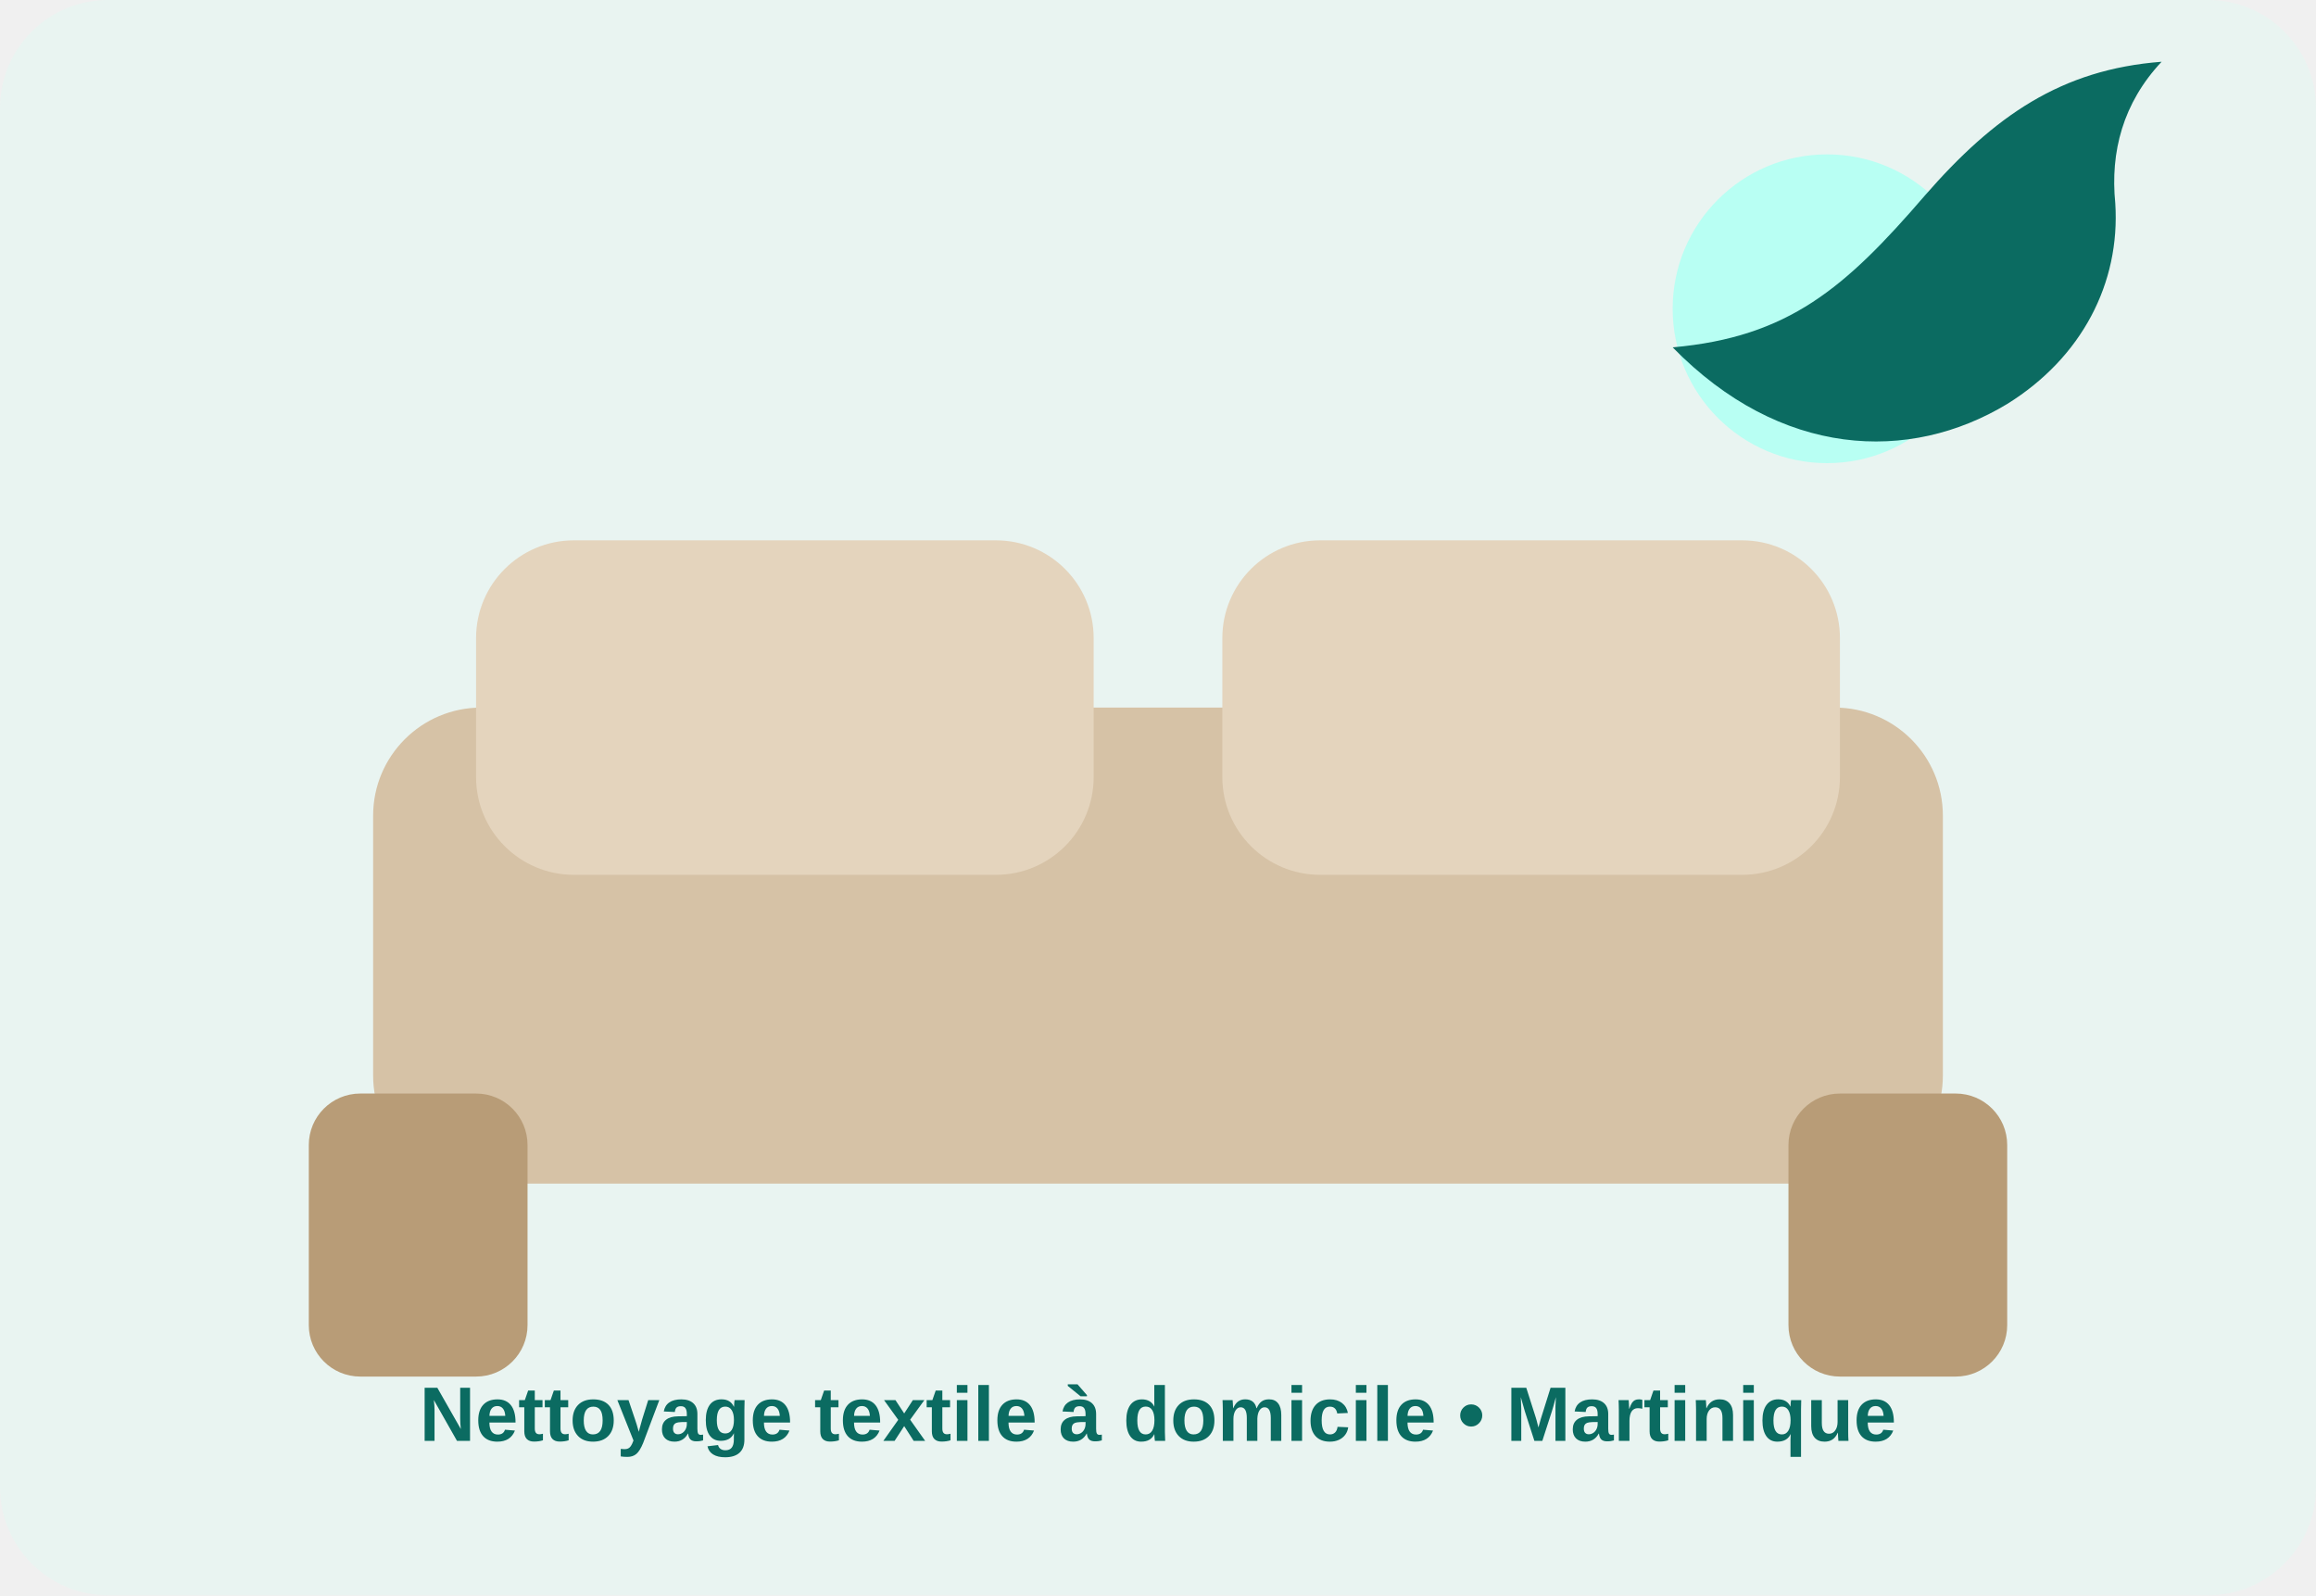
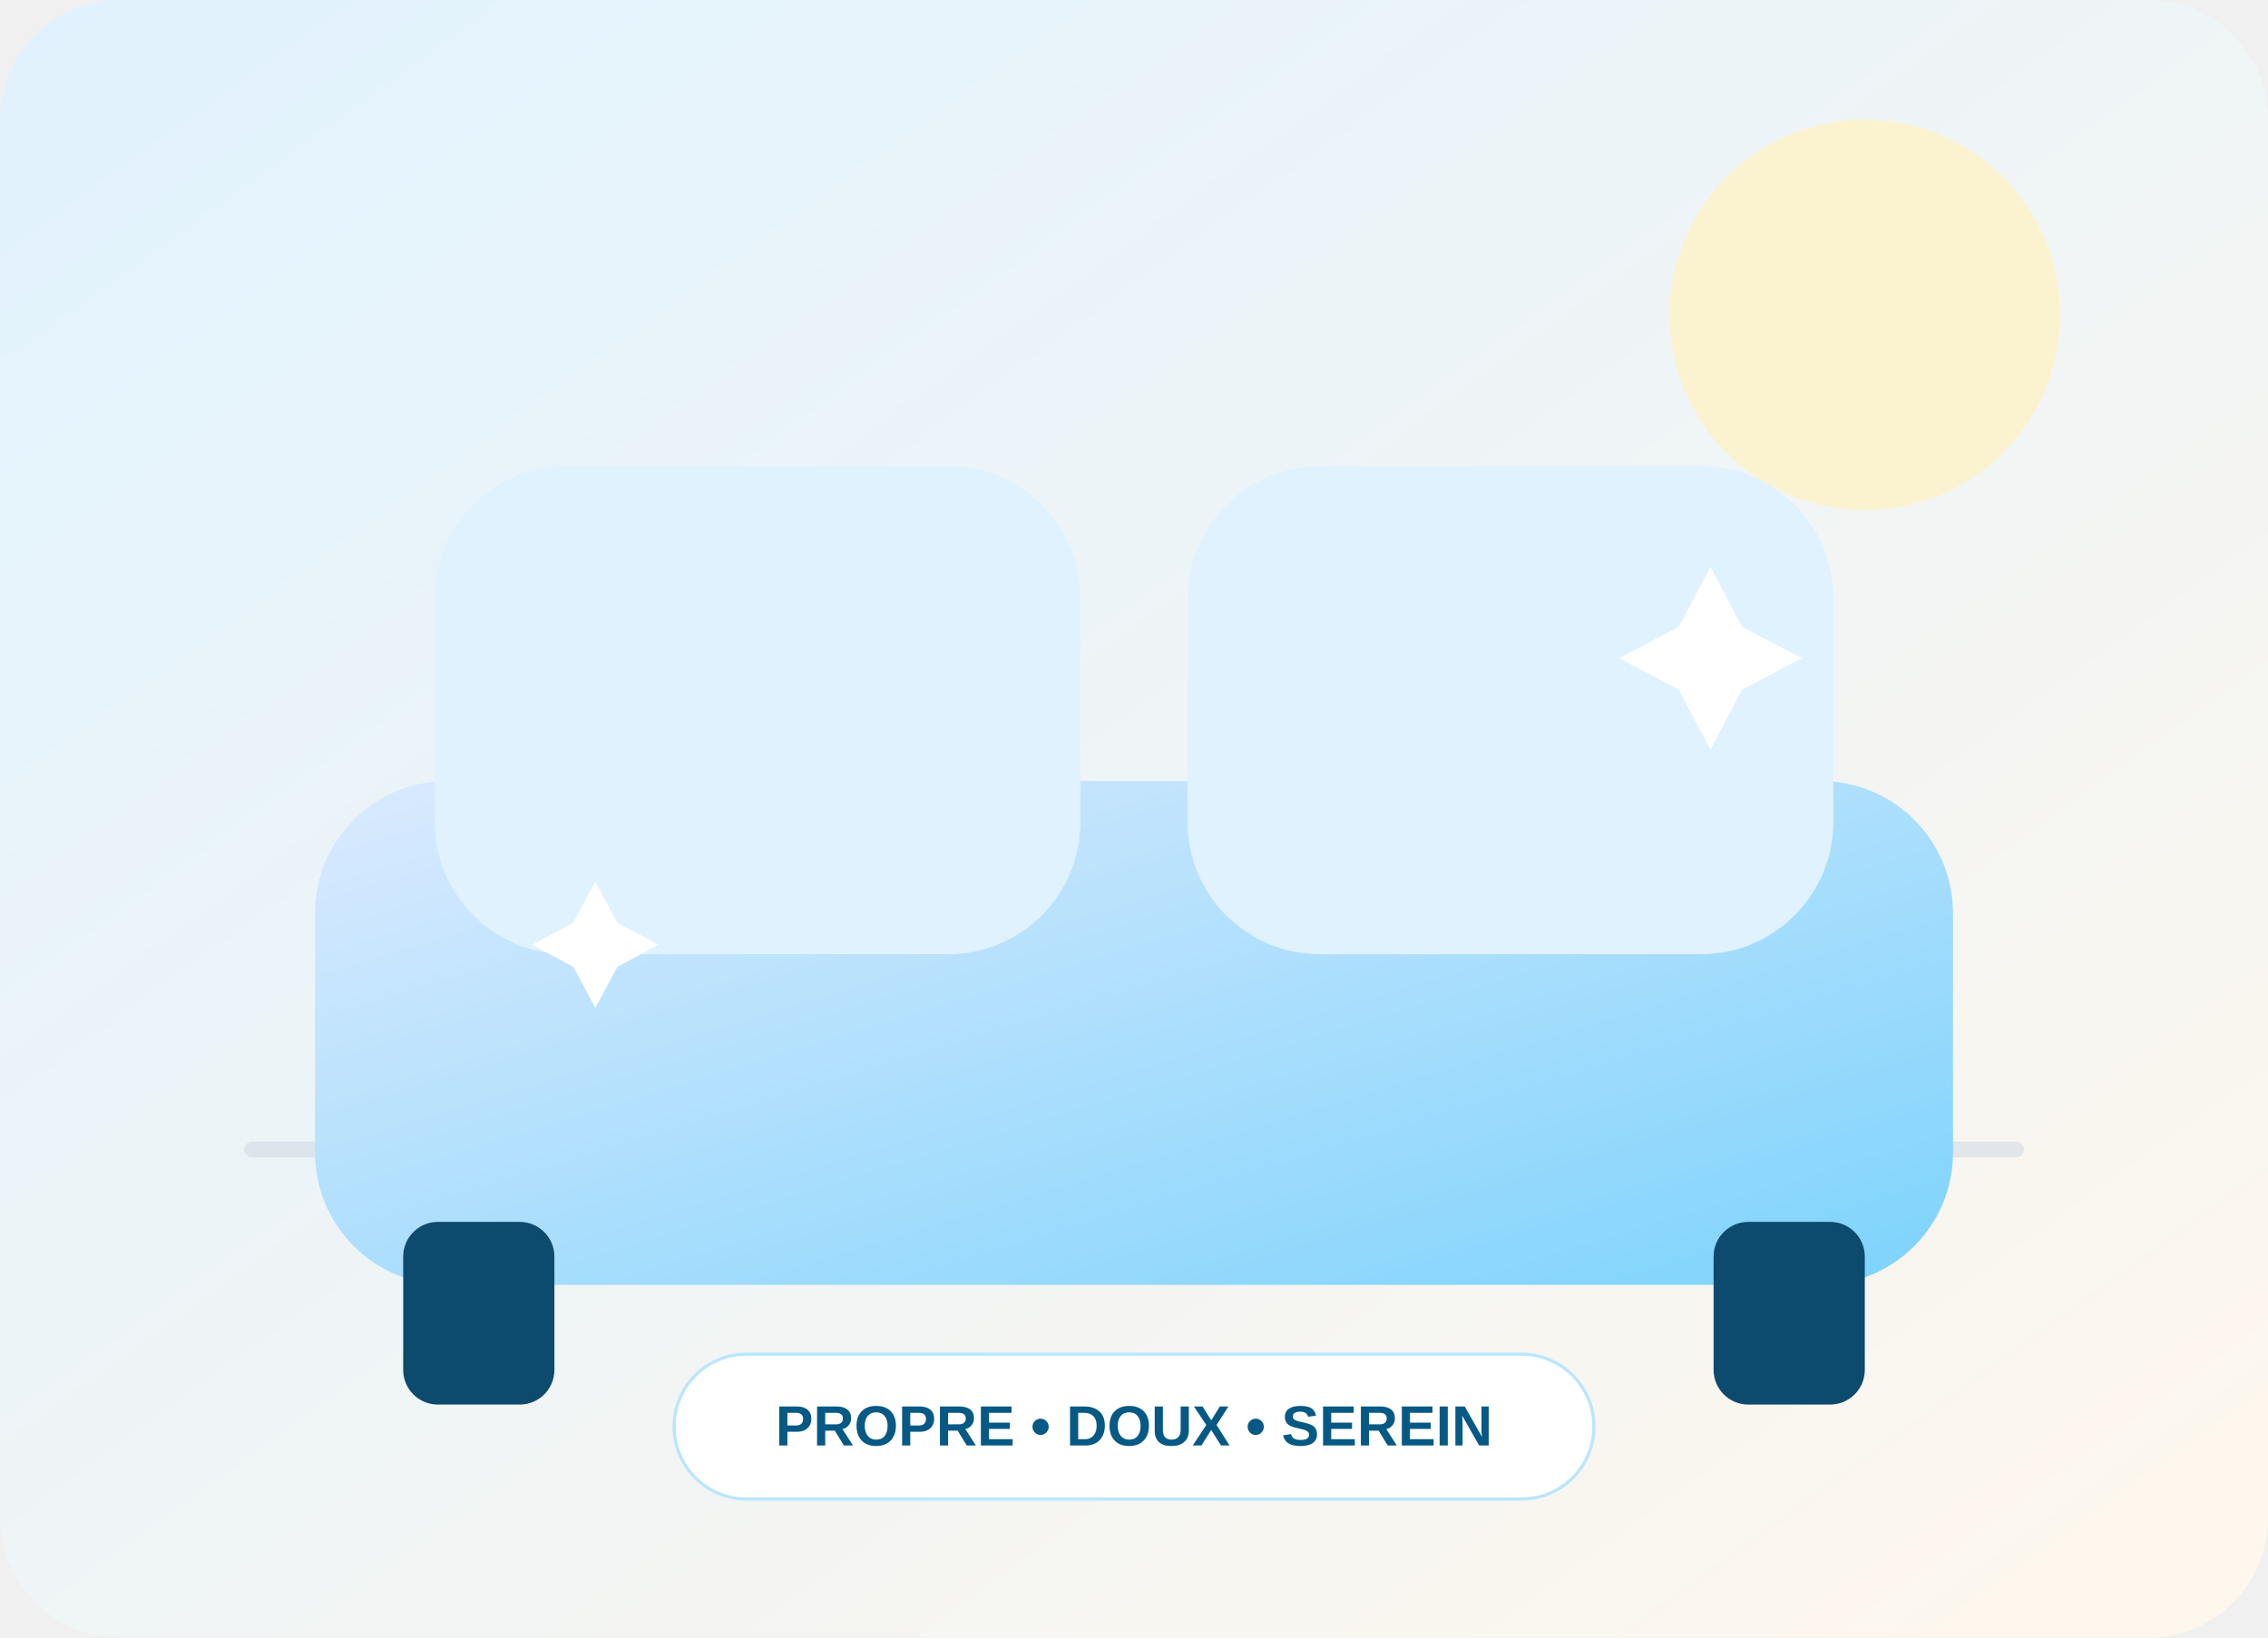
- <svg xmlns="http://www.w3.org/2000/svg" viewBox="0 0 900 620">
-   <rect width="900" height="620" rx="42" fill="#e9f4f1" />
-   <rect x="145" y="275" width="610" height="185" rx="42" fill="#d6c2a6" />
-   <rect x="185" y="210" width="240" height="130" rx="38" fill="#e4d4bd" />
-   <rect x="475" y="210" width="240" height="130" rx="38" fill="#e4d4bd" />
-   <rect x="120" y="425" width="85" height="110" rx="20" fill="#b89c77" />
-   <rect x="695" y="425" width="85" height="110" rx="20" fill="#b89c77" />
-   <circle cx="710" cy="120" r="60" fill="#b8fff3" />
-   <path d="M650 135c45-4 67-23 98-59 27-31 53-49 92-52-15 16-20 35-18 55 2 31-13 60-42 78-38 23-88 21-130-22Z" fill="#0b6b61" />
-   <text x="450" y="560" text-anchor="middle" font-family="Arial" font-size="30" font-weight="700" fill="#0b6b61">Nettoyage textile à domicile • Martinique</text>
+ <svg xmlns="http://www.w3.org/2000/svg" width="720" height="520" viewBox="0 0 720 520" role="img" aria-label="Canapé Madyclear">
+   <defs>
+     <linearGradient id="bg" x1="0" y1="0" x2="1" y2="1">
+       <stop stop-color="#e0f2fe" />
+       <stop offset="1" stop-color="#fff7ed" />
+     </linearGradient>
+     <linearGradient id="sofa" x1="0" y1="0" x2="1" y2="1">
+       <stop stop-color="#dbeafe" />
+       <stop offset="1" stop-color="#7dd3fc" />
+     </linearGradient>
+   </defs>
+   <rect width="720" height="520" rx="38" fill="url(#bg)" />
+   <circle cx="592" cy="100" r="62" fill="#fef3c7" opacity=".8" />
+   <path d="M80 365h560" stroke="#cbd5e1" stroke-width="5" stroke-linecap="round" opacity=".5" />
+   <g transform="translate(100 130)">
+     <rect x="0" y="118" width="520" height="160" rx="42" fill="url(#sofa)" />
+     <rect x="38" y="18" width="205" height="155" rx="42" fill="#e0f2fe" />
+     <rect x="277" y="18" width="205" height="155" rx="42" fill="#e0f2fe" />
+     <rect x="28" y="258" width="48" height="58" rx="11" fill="#0c4a6e" />
+     <rect x="444" y="258" width="48" height="58" rx="11" fill="#0c4a6e" />
+     <path d="M443 50l10 19 19 10-19 10-10 19-10-19-19-10 19-10 10-19Z" fill="#fff" />
+     <path d="M89 150l7 13 13 7-13 7-7 13-7-13-13-7 13-7 7-13Z" fill="#fff" />
+   </g>
+   <rect x="214" y="430" width="292" height="46" rx="23" fill="#fff" stroke="#bae6fd" />
+   <text x="360" y="459" text-anchor="middle" font-family="Arial" font-size="18" font-weight="700" fill="#075985">PROPRE • DOUX • SEREIN</text>
</svg>
